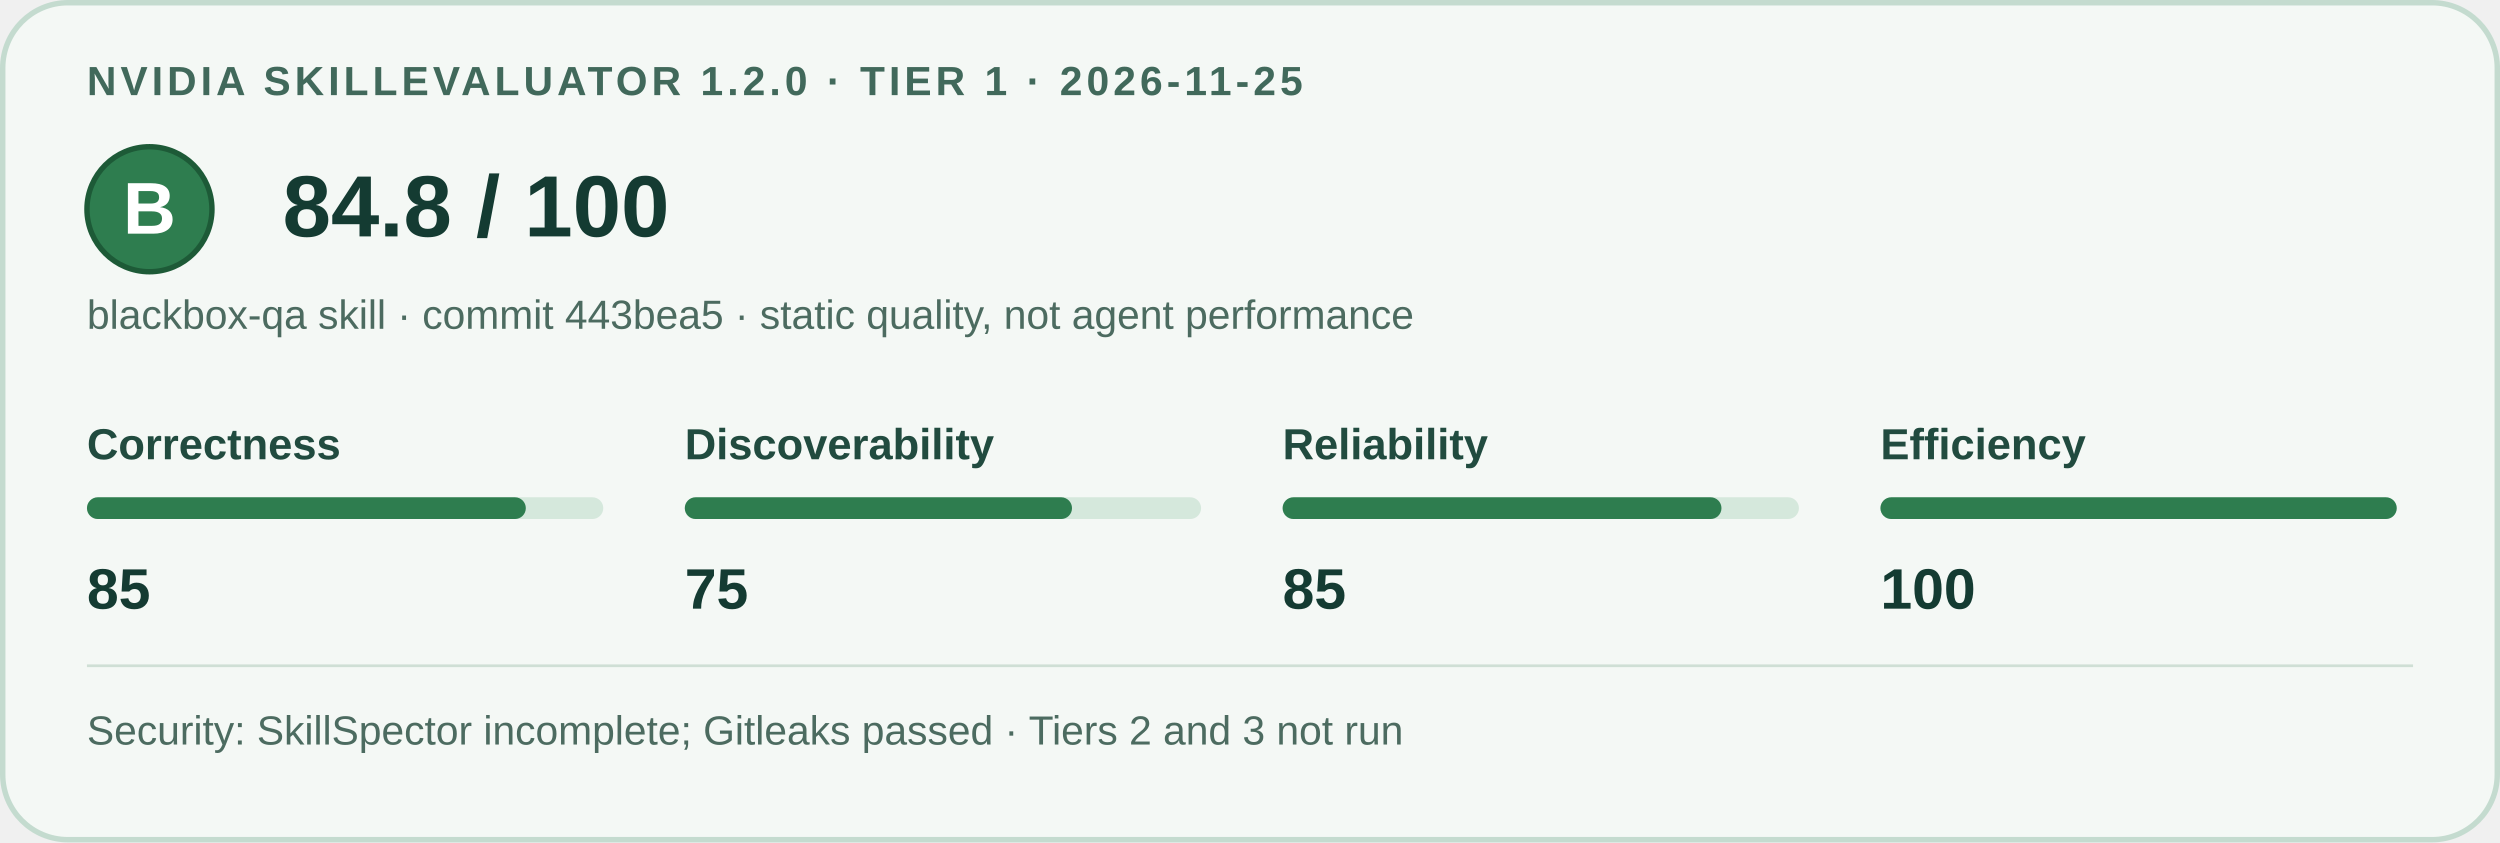
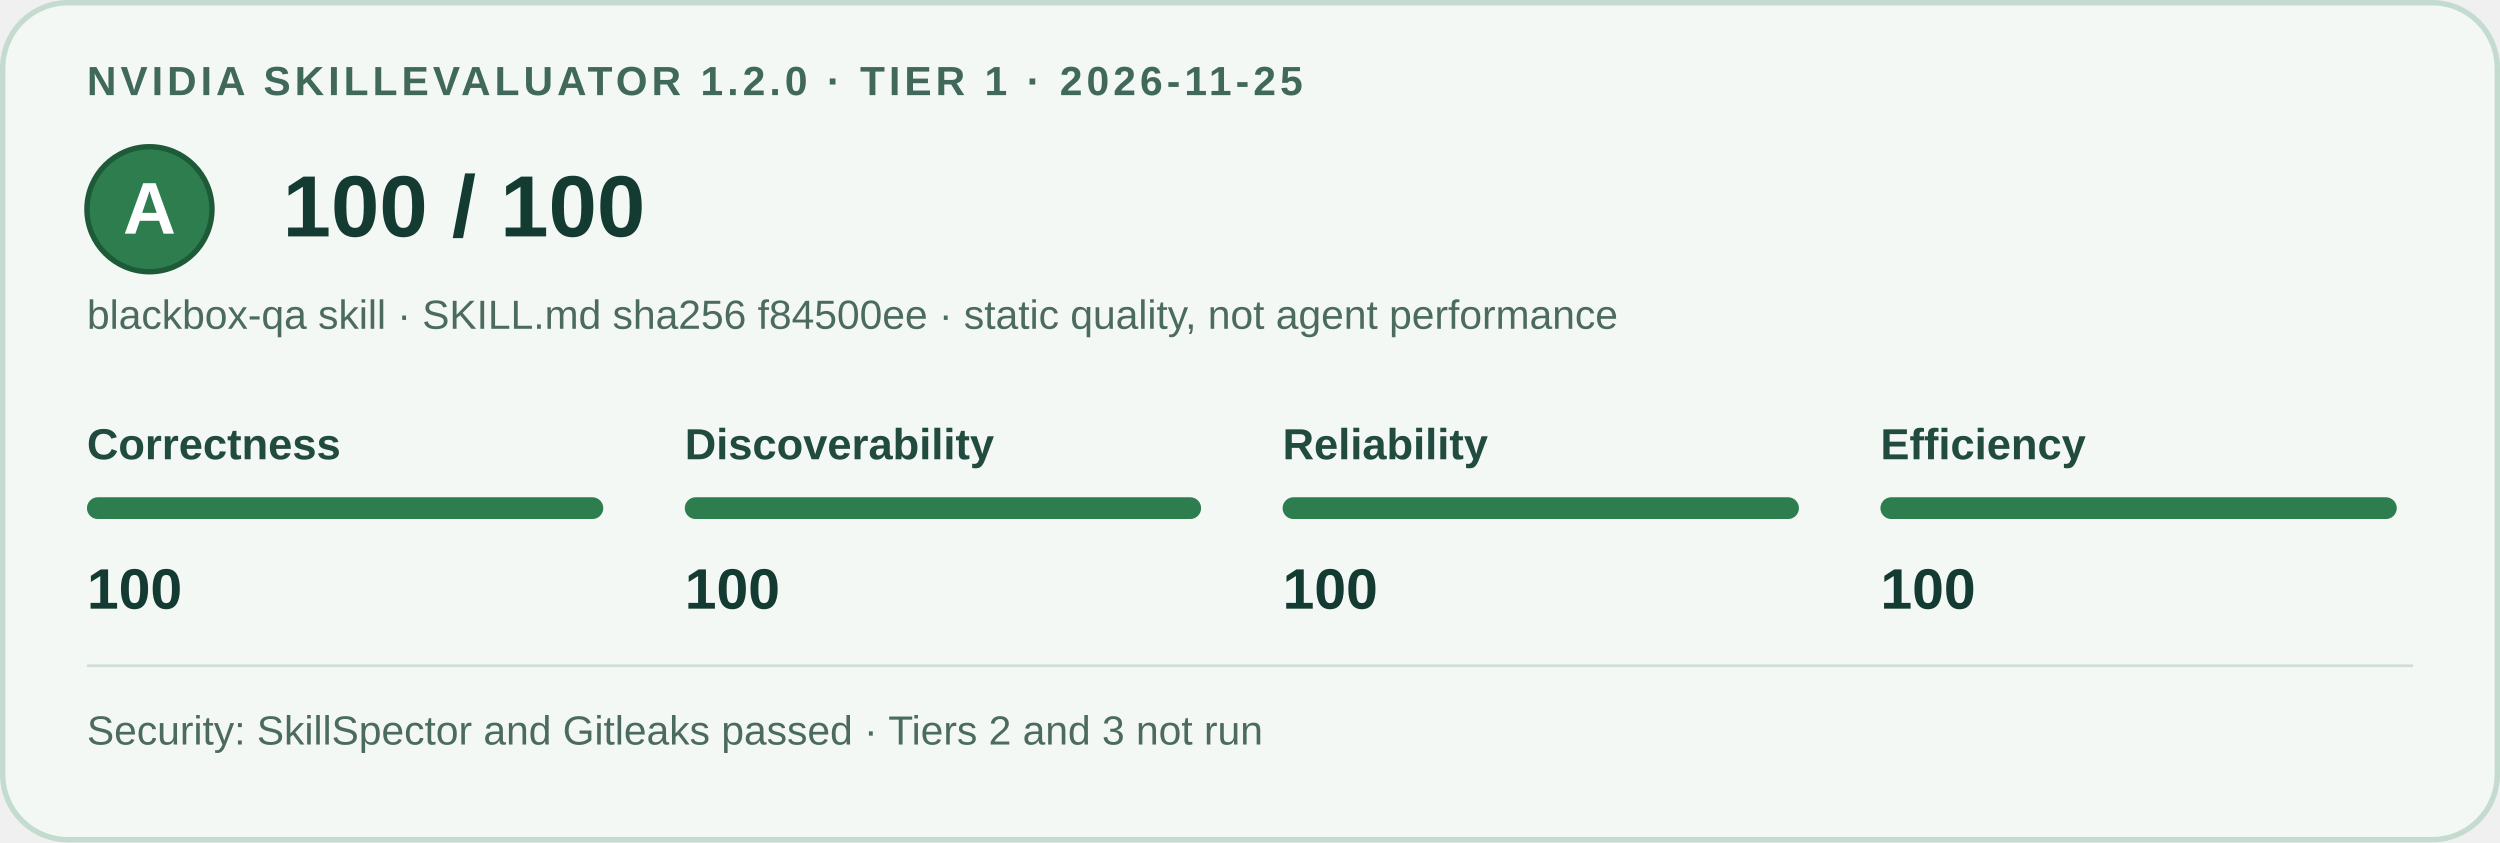
<svg xmlns="http://www.w3.org/2000/svg" width="920" height="310" viewBox="0 0 920 310" role="img" aria-labelledby="title desc">
  <rect x="1" y="1" width="918" height="308" rx="24" fill="#f4f8f5" stroke="#c4dbcf" stroke-width="2" />
  <text x="32" y="35" fill="#41695b" font-family="Arial,sans-serif" font-size="15" font-weight="bold" letter-spacing="1.5">NVIDIA SKILLEVALUATOR 1.2.0 · TIER 1 · 2026-11-25</text>
  <circle cx="55" cy="77" r="23" fill="#2e7d4f" stroke="#1d5a37" stroke-width="2" />
-   <text x="55" y="86" fill="white" font-family="Arial,sans-serif" font-size="27" font-weight="bold" text-anchor="middle">B</text>
-   <text x="104" y="87" fill="#143b32" font-family="Arial,sans-serif" font-size="32" font-weight="bold">84.8 / 100</text>
-   <text x="32" y="121" fill="#4c6b60" font-family="Arial,sans-serif" font-size="15">blackbox-qa skill · commit 443bea5 · static quality, not agent performance</text>
+   <text x="55" y="86" fill="white" font-family="Arial,sans-serif" font-size="27" font-weight="bold" text-anchor="middle">A</text>
+   <text x="104" y="87" fill="#143b32" font-family="Arial,sans-serif" font-size="32" font-weight="bold">100 / 100</text>
+   <text x="32" y="121" fill="#4c6b60" font-family="Arial,sans-serif" font-size="15">blackbox-qa skill · SKILL.md sha256 f84500ee · static quality, not agent performance</text>
  <g font-family="Arial,sans-serif" font-size="16" fill="#214b3f" font-weight="bold">
    <text x="32" y="169">Correctness</text>
    <text x="252" y="169">Discoverability</text>
    <text x="472" y="169">Reliability</text>
    <text x="692" y="169">Efficiency</text>
  </g>
  <g>
    <rect x="32" y="183" width="190" height="8" rx="4" fill="#d5e8dc" />
    <rect x="252" y="183" width="190" height="8" rx="4" fill="#d5e8dc" />
    <rect x="472" y="183" width="190" height="8" rx="4" fill="#d5e8dc" />
    <rect x="692" y="183" width="190" height="8" rx="4" fill="#d5e8dc" />
  </g>
  <g fill="#2e7d4f">
-     <rect x="32" y="183" width="161.5" height="8" rx="4" />
-     <rect x="252" y="183" width="142.5" height="8" rx="4" />
-     <rect x="472" y="183" width="161.5" height="8" rx="4" />
+     <rect x="32" y="183" width="190" height="8" rx="4" />
+     <rect x="252" y="183" width="190" height="8" rx="4" />
+     <rect x="472" y="183" width="190" height="8" rx="4" />
    <rect x="692" y="183" width="190" height="8" rx="4" />
  </g>
  <g font-family="Arial,sans-serif" font-size="21" fill="#143b32" font-weight="bold">
-     <text x="32" y="224">85</text>
-     <text x="252" y="224">75</text>
-     <text x="472" y="224">85</text>
+     <text x="32" y="224">100</text>
+     <text x="252" y="224">100</text>
+     <text x="472" y="224">100</text>
    <text x="692" y="224">100</text>
  </g>
  <path d="M32 245h856" stroke="#cfdfd5" />
-   <text x="32" y="274" fill="#4c6b60" font-family="Arial,sans-serif" font-size="15">Security: SkillSpector incomplete; Gitleaks passed · Tiers 2 and 3 not run</text>
+   <text x="32" y="274" fill="#4c6b60" font-family="Arial,sans-serif" font-size="15">Security: SkillSpector and Gitleaks passed · Tiers 2 and 3 not run</text>
</svg>
